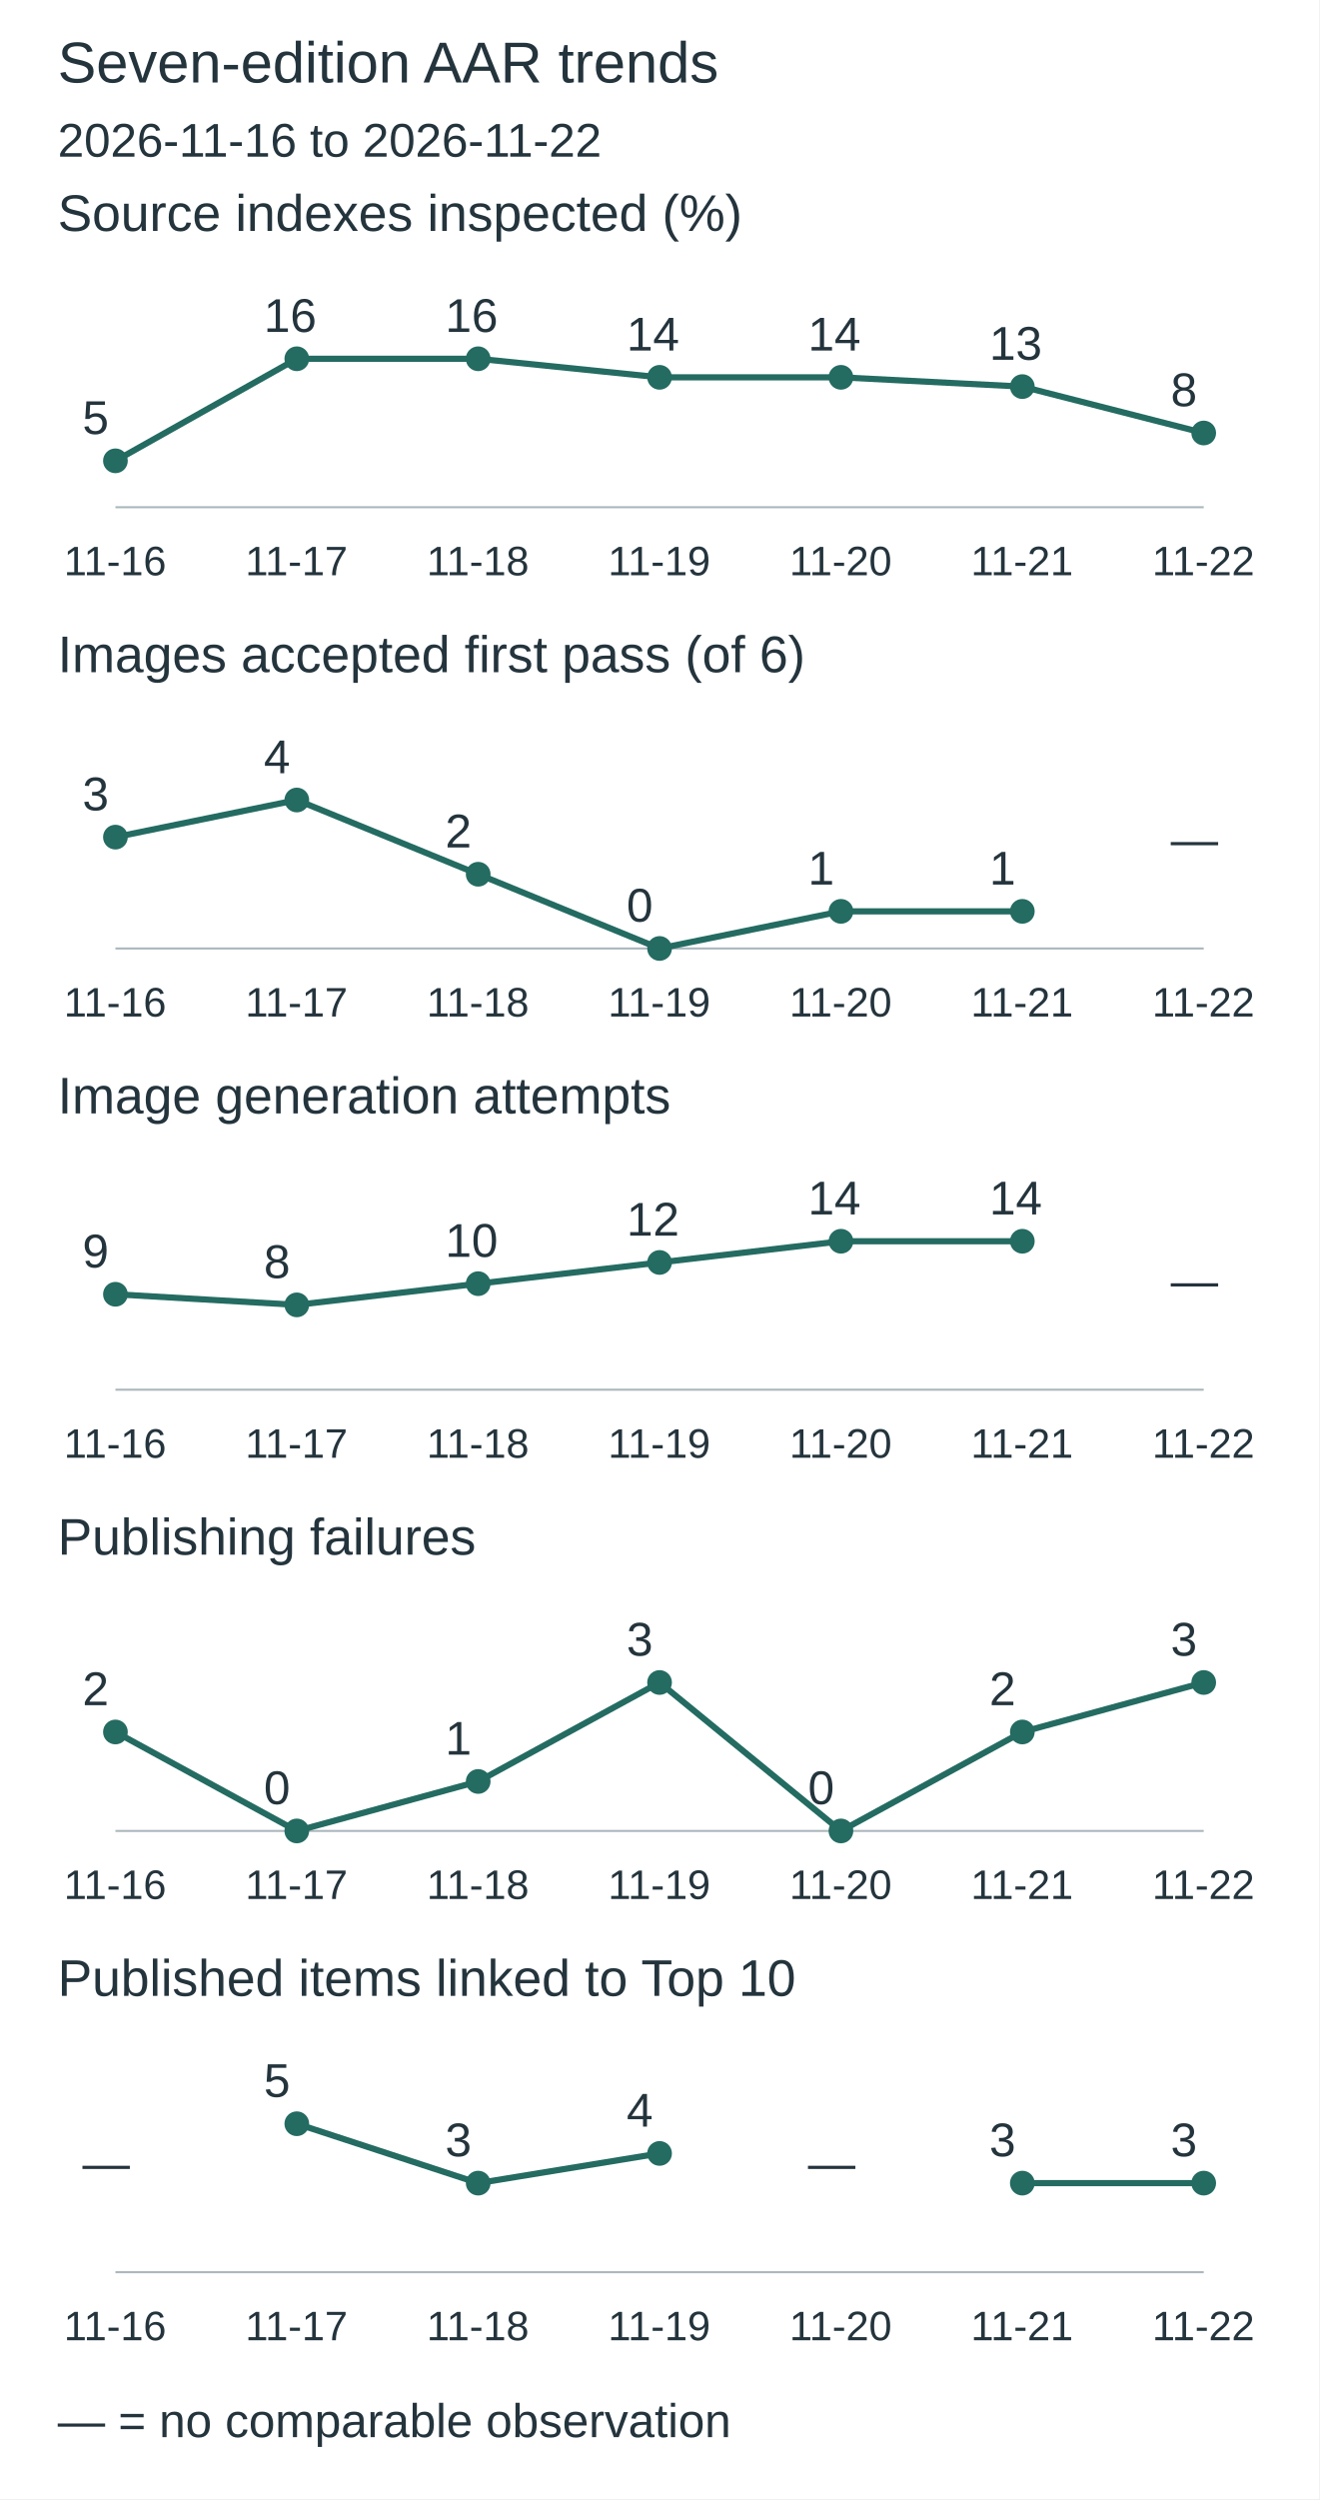
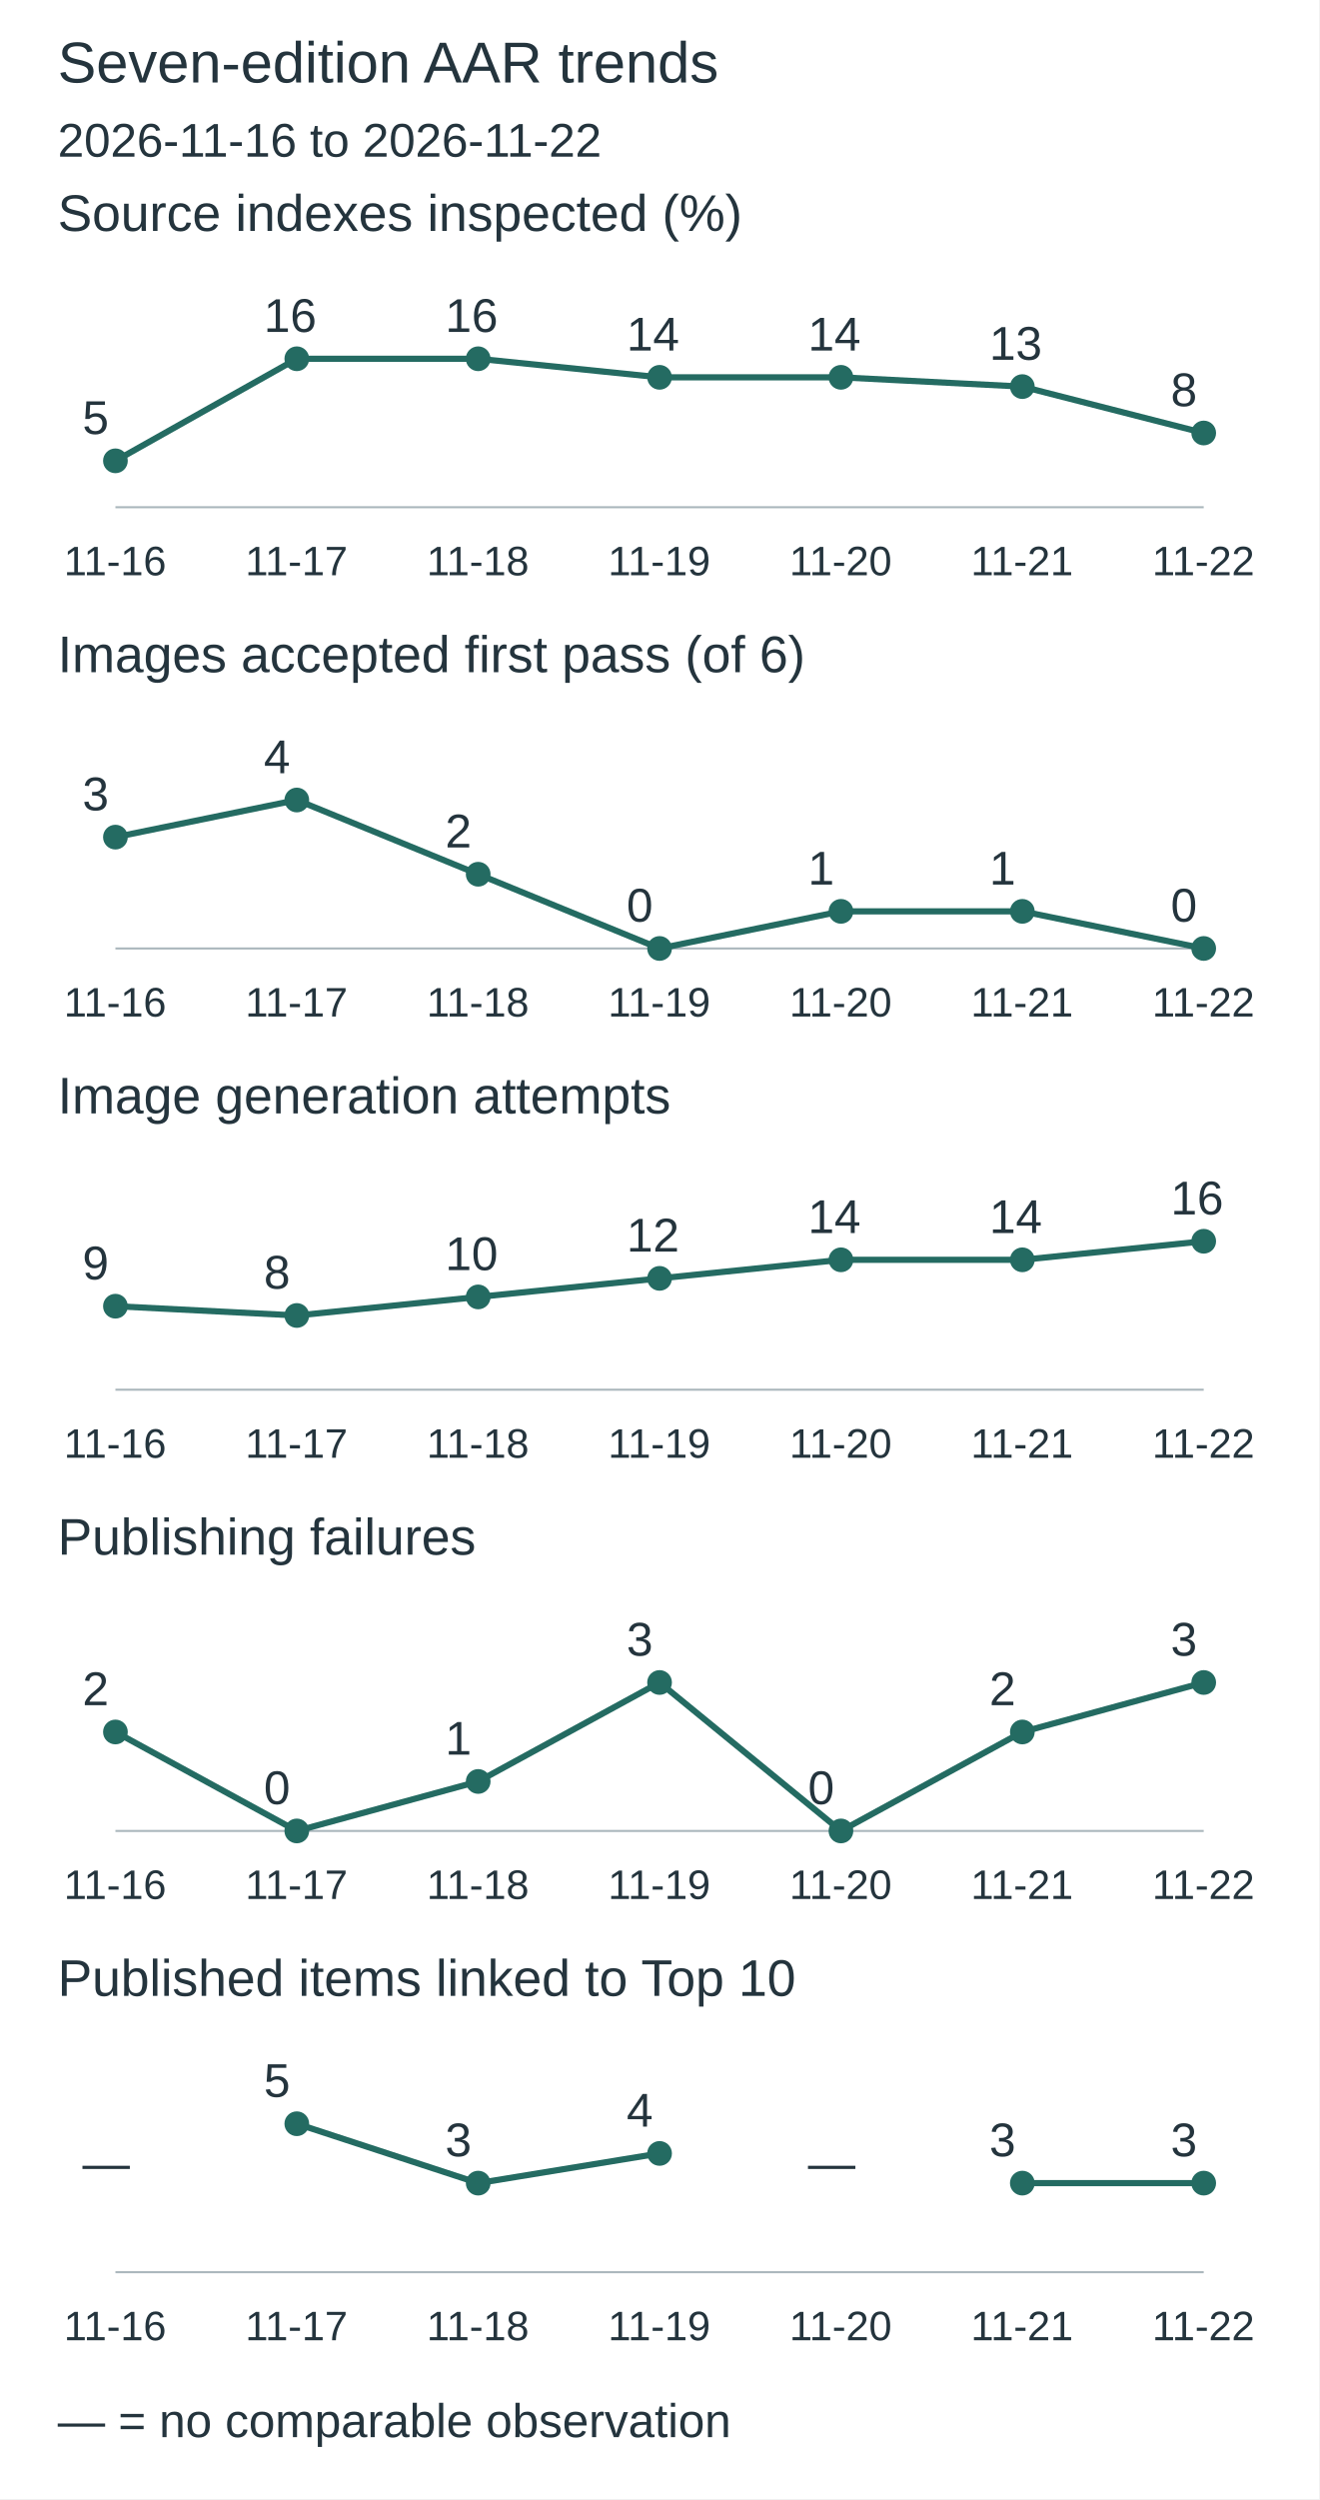
<svg xmlns="http://www.w3.org/2000/svg" width="640" height="1212" viewBox="0 0 640 1212" role="img" aria-label="Seven-edition AAR trends">
  <rect width="640" height="1212" fill="white" />
  <g font-family="Arial,sans-serif" fill="#24343d">
    <text x="28" y="40" font-size="28">Seven-edition AAR trends</text>
    <text x="28" y="76" font-size="23">2026-11-16 to 2026-11-22</text>
    <text x="28" y="112" font-size="25">Source indexes inspected (%)</text>
    <line x1="56" x2="584" y1="246" y2="246" stroke="#aab6bc" />
    <circle cx="56" cy="223.5" r="6" fill="#246b62" />
    <text x="40" y="210.5" font-size="23">5</text>
    <text x="31" y="279" font-size="20">11-16</text>
    <line x1="56" y1="223.5" x2="144" y2="174" stroke="#246b62" stroke-width="3" />
    <circle cx="144" cy="174" r="6" fill="#246b62" />
    <text x="128" y="161" font-size="23">16</text>
    <text x="119" y="279" font-size="20">11-17</text>
    <line x1="144" y1="174" x2="232" y2="174" stroke="#246b62" stroke-width="3" />
    <circle cx="232" cy="174" r="6" fill="#246b62" />
    <text x="216" y="161" font-size="23">16</text>
    <text x="207" y="279" font-size="20">11-18</text>
    <line x1="232" y1="174" x2="320" y2="183" stroke="#246b62" stroke-width="3" />
    <circle cx="320" cy="183" r="6" fill="#246b62" />
    <text x="304" y="170" font-size="23">14</text>
    <text x="295" y="279" font-size="20">11-19</text>
    <line x1="320" y1="183" x2="408" y2="183" stroke="#246b62" stroke-width="3" />
    <circle cx="408" cy="183" r="6" fill="#246b62" />
    <text x="392" y="170" font-size="23">14</text>
    <text x="383" y="279" font-size="20">11-20</text>
    <line x1="408" y1="183" x2="496" y2="187.5" stroke="#246b62" stroke-width="3" />
    <circle cx="496" cy="187.5" r="6" fill="#246b62" />
    <text x="480" y="174.5" font-size="23">13</text>
    <text x="471" y="279" font-size="20">11-21</text>
    <line x1="496" y1="187.5" x2="584" y2="210" stroke="#246b62" stroke-width="3" />
    <circle cx="584" cy="210" r="6" fill="#246b62" />
    <text x="568" y="197" font-size="23">8</text>
    <text x="559" y="279" font-size="20">11-22</text>
    <text x="28" y="326" font-size="25">Images accepted first pass (of 6)</text>
    <line x1="56" x2="584" y1="460" y2="460" stroke="#aab6bc" />
    <circle cx="56" cy="406" r="6" fill="#246b62" />
    <text x="40" y="393" font-size="23">3</text>
    <text x="31" y="493" font-size="20">11-16</text>
    <line x1="56" y1="406" x2="144" y2="388" stroke="#246b62" stroke-width="3" />
    <circle cx="144" cy="388" r="6" fill="#246b62" />
    <text x="128" y="375" font-size="23">4</text>
    <text x="119" y="493" font-size="20">11-17</text>
    <line x1="144" y1="388" x2="232" y2="424" stroke="#246b62" stroke-width="3" />
    <circle cx="232" cy="424" r="6" fill="#246b62" />
    <text x="216" y="411" font-size="23">2</text>
    <text x="207" y="493" font-size="20">11-18</text>
    <line x1="232" y1="424" x2="320" y2="460" stroke="#246b62" stroke-width="3" />
    <circle cx="320" cy="460" r="6" fill="#246b62" />
    <text x="304" y="447" font-size="23">0</text>
    <text x="295" y="493" font-size="20">11-19</text>
    <line x1="320" y1="460" x2="408" y2="442" stroke="#246b62" stroke-width="3" />
    <circle cx="408" cy="442" r="6" fill="#246b62" />
    <text x="392" y="429" font-size="23">1</text>
    <text x="383" y="493" font-size="20">11-20</text>
    <line x1="408" y1="442" x2="496" y2="442" stroke="#246b62" stroke-width="3" />
    <circle cx="496" cy="442" r="6" fill="#246b62" />
    <text x="480" y="429" font-size="23">1</text>
    <text x="471" y="493" font-size="20">11-21</text>
-     <text x="568" y="415" font-size="23">—</text>
+     <line x1="496" y1="442" x2="584" y2="460" stroke="#246b62" stroke-width="3" />
+     <circle cx="584" cy="460" r="6" fill="#246b62" />
+     <text x="568" y="447" font-size="23">0</text>
    <text x="559" y="493" font-size="20">11-22</text>
    <text x="28" y="540" font-size="25">Image generation attempts</text>
    <line x1="56" x2="584" y1="674" y2="674" stroke="#aab6bc" />
-     <circle cx="56" cy="627.714" r="6" fill="#246b62" />
-     <text x="40" y="614.714" font-size="23">9</text>
+     <circle cx="56" cy="633.5" r="6" fill="#246b62" />
+     <text x="40" y="620.5" font-size="23">9</text>
    <text x="31" y="707" font-size="20">11-16</text>
-     <line x1="56" y1="627.714" x2="144" y2="632.857" stroke="#246b62" stroke-width="3" />
-     <circle cx="144" cy="632.857" r="6" fill="#246b62" />
-     <text x="128" y="619.857" font-size="23">8</text>
+     <line x1="56" y1="633.5" x2="144" y2="638" stroke="#246b62" stroke-width="3" />
+     <circle cx="144" cy="638" r="6" fill="#246b62" />
+     <text x="128" y="625" font-size="23">8</text>
    <text x="119" y="707" font-size="20">11-17</text>
-     <line x1="144" y1="632.857" x2="232" y2="622.571" stroke="#246b62" stroke-width="3" />
-     <circle cx="232" cy="622.571" r="6" fill="#246b62" />
-     <text x="216" y="609.571" font-size="23">10</text>
+     <line x1="144" y1="638" x2="232" y2="629" stroke="#246b62" stroke-width="3" />
+     <circle cx="232" cy="629" r="6" fill="#246b62" />
+     <text x="216" y="616" font-size="23">10</text>
    <text x="207" y="707" font-size="20">11-18</text>
-     <line x1="232" y1="622.571" x2="320" y2="612.286" stroke="#246b62" stroke-width="3" />
-     <circle cx="320" cy="612.286" r="6" fill="#246b62" />
-     <text x="304" y="599.286" font-size="23">12</text>
+     <line x1="232" y1="629" x2="320" y2="620" stroke="#246b62" stroke-width="3" />
+     <circle cx="320" cy="620" r="6" fill="#246b62" />
+     <text x="304" y="607" font-size="23">12</text>
    <text x="295" y="707" font-size="20">11-19</text>
-     <line x1="320" y1="612.286" x2="408" y2="602" stroke="#246b62" stroke-width="3" />
-     <circle cx="408" cy="602" r="6" fill="#246b62" />
-     <text x="392" y="589" font-size="23">14</text>
+     <line x1="320" y1="620" x2="408" y2="611" stroke="#246b62" stroke-width="3" />
+     <circle cx="408" cy="611" r="6" fill="#246b62" />
+     <text x="392" y="598" font-size="23">14</text>
    <text x="383" y="707" font-size="20">11-20</text>
-     <line x1="408" y1="602" x2="496" y2="602" stroke="#246b62" stroke-width="3" />
-     <circle cx="496" cy="602" r="6" fill="#246b62" />
-     <text x="480" y="589" font-size="23">14</text>
+     <line x1="408" y1="611" x2="496" y2="611" stroke="#246b62" stroke-width="3" />
+     <circle cx="496" cy="611" r="6" fill="#246b62" />
+     <text x="480" y="598" font-size="23">14</text>
    <text x="471" y="707" font-size="20">11-21</text>
-     <text x="568" y="629" font-size="23">—</text>
+     <line x1="496" y1="611" x2="584" y2="602" stroke="#246b62" stroke-width="3" />
+     <circle cx="584" cy="602" r="6" fill="#246b62" />
+     <text x="568" y="589" font-size="23">16</text>
    <text x="559" y="707" font-size="20">11-22</text>
    <text x="28" y="754" font-size="25">Publishing failures</text>
    <line x1="56" x2="584" y1="888" y2="888" stroke="#aab6bc" />
    <circle cx="56" cy="840" r="6" fill="#246b62" />
    <text x="40" y="827" font-size="23">2</text>
    <text x="31" y="921" font-size="20">11-16</text>
    <line x1="56" y1="840" x2="144" y2="888" stroke="#246b62" stroke-width="3" />
    <circle cx="144" cy="888" r="6" fill="#246b62" />
    <text x="128" y="875" font-size="23">0</text>
    <text x="119" y="921" font-size="20">11-17</text>
    <line x1="144" y1="888" x2="232" y2="864" stroke="#246b62" stroke-width="3" />
    <circle cx="232" cy="864" r="6" fill="#246b62" />
    <text x="216" y="851" font-size="23">1</text>
    <text x="207" y="921" font-size="20">11-18</text>
    <line x1="232" y1="864" x2="320" y2="816" stroke="#246b62" stroke-width="3" />
    <circle cx="320" cy="816" r="6" fill="#246b62" />
    <text x="304" y="803" font-size="23">3</text>
    <text x="295" y="921" font-size="20">11-19</text>
    <line x1="320" y1="816" x2="408" y2="888" stroke="#246b62" stroke-width="3" />
    <circle cx="408" cy="888" r="6" fill="#246b62" />
    <text x="392" y="875" font-size="23">0</text>
    <text x="383" y="921" font-size="20">11-20</text>
    <line x1="408" y1="888" x2="496" y2="840" stroke="#246b62" stroke-width="3" />
    <circle cx="496" cy="840" r="6" fill="#246b62" />
    <text x="480" y="827" font-size="23">2</text>
    <text x="471" y="921" font-size="20">11-21</text>
    <line x1="496" y1="840" x2="584" y2="816" stroke="#246b62" stroke-width="3" />
    <circle cx="584" cy="816" r="6" fill="#246b62" />
    <text x="568" y="803" font-size="23">3</text>
    <text x="559" y="921" font-size="20">11-22</text>
    <text x="28" y="968" font-size="25">Published items linked to Top 10</text>
    <line x1="56" x2="584" y1="1102" y2="1102" stroke="#aab6bc" />
    <text x="40" y="1057" font-size="23">—</text>
    <text x="31" y="1135" font-size="20">11-16</text>
    <circle cx="144" cy="1030" r="6" fill="#246b62" />
    <text x="128" y="1017" font-size="23">5</text>
    <text x="119" y="1135" font-size="20">11-17</text>
    <line x1="144" y1="1030" x2="232" y2="1058.8" stroke="#246b62" stroke-width="3" />
    <circle cx="232" cy="1058.8" r="6" fill="#246b62" />
    <text x="216" y="1045.8" font-size="23">3</text>
    <text x="207" y="1135" font-size="20">11-18</text>
    <line x1="232" y1="1058.8" x2="320" y2="1044.4" stroke="#246b62" stroke-width="3" />
    <circle cx="320" cy="1044.4" r="6" fill="#246b62" />
    <text x="304" y="1031.4" font-size="23">4</text>
    <text x="295" y="1135" font-size="20">11-19</text>
    <text x="392" y="1057" font-size="23">—</text>
    <text x="383" y="1135" font-size="20">11-20</text>
    <circle cx="496" cy="1058.8" r="6" fill="#246b62" />
    <text x="480" y="1045.8" font-size="23">3</text>
    <text x="471" y="1135" font-size="20">11-21</text>
    <line x1="496" y1="1058.8" x2="584" y2="1058.8" stroke="#246b62" stroke-width="3" />
    <circle cx="584" cy="1058.8" r="6" fill="#246b62" />
    <text x="568" y="1045.8" font-size="23">3</text>
    <text x="559" y="1135" font-size="20">11-22</text>
    <text x="28" y="1182" font-size="23">— = no comparable observation</text>
  </g>
</svg>
